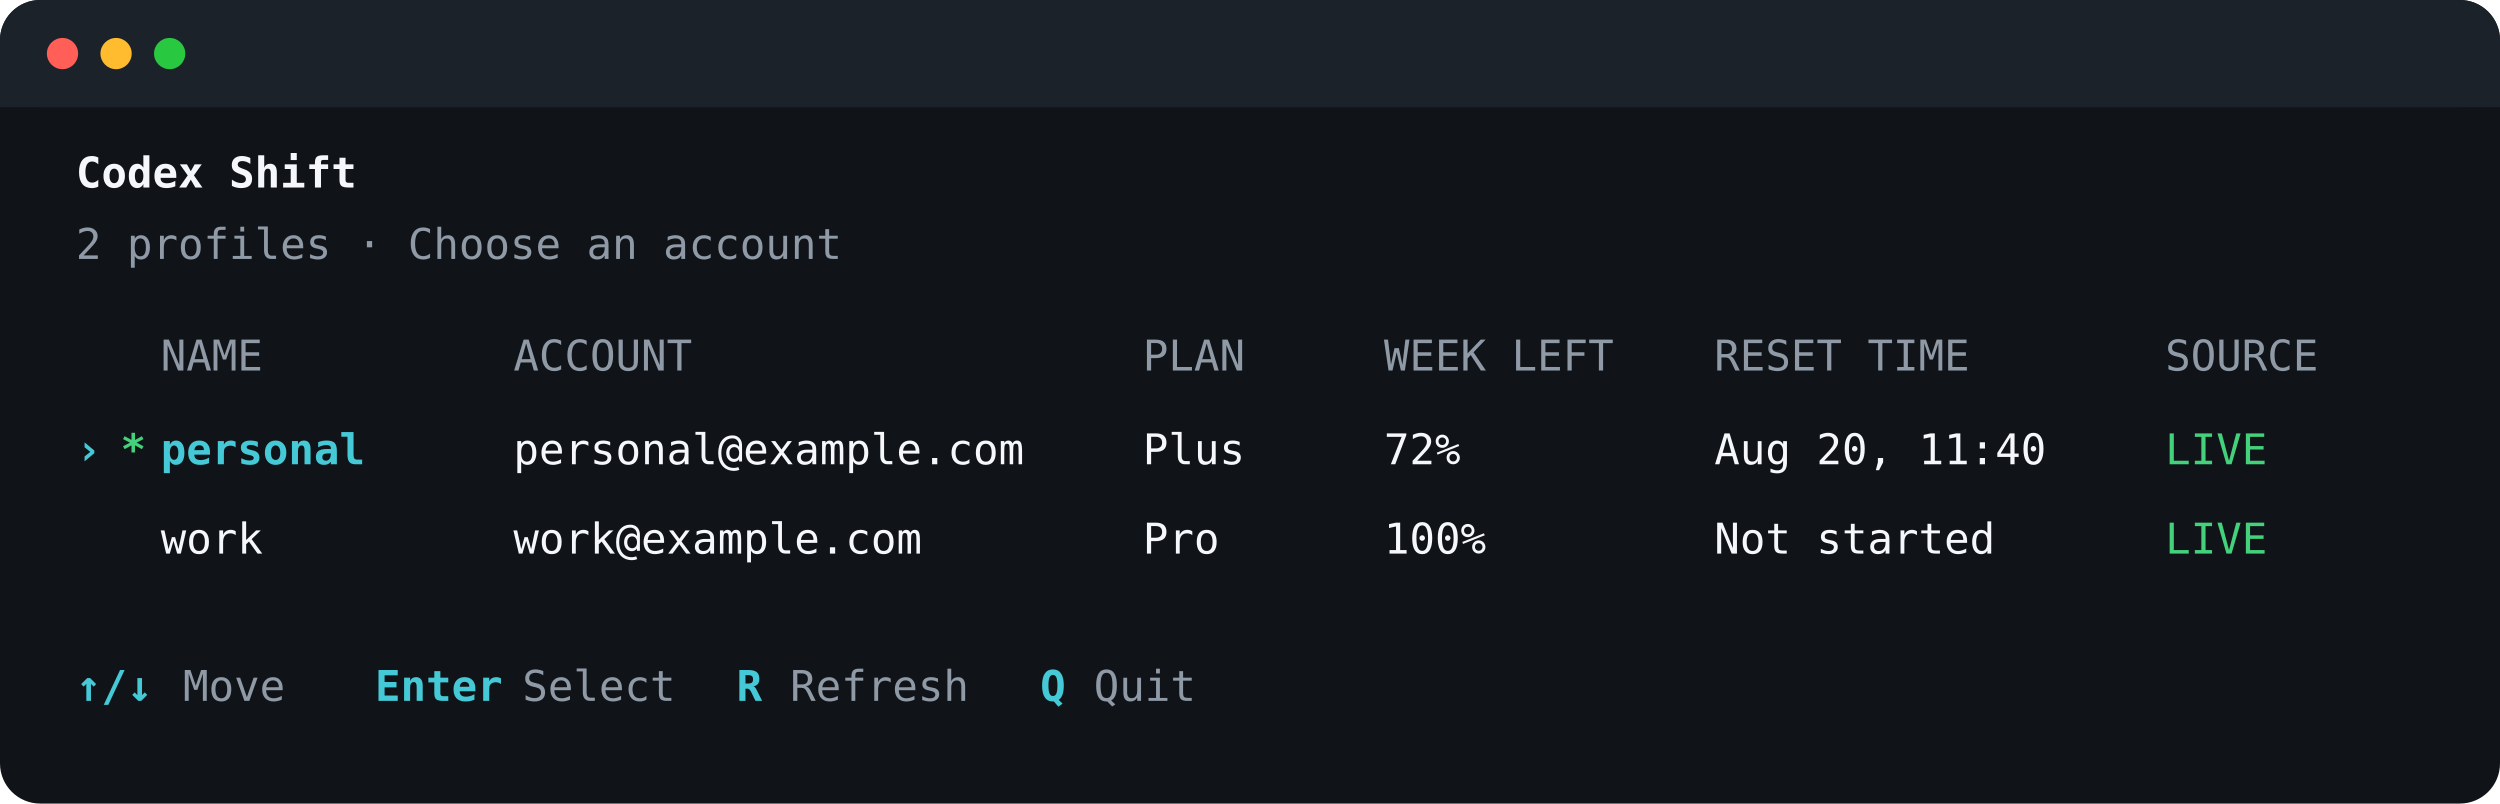
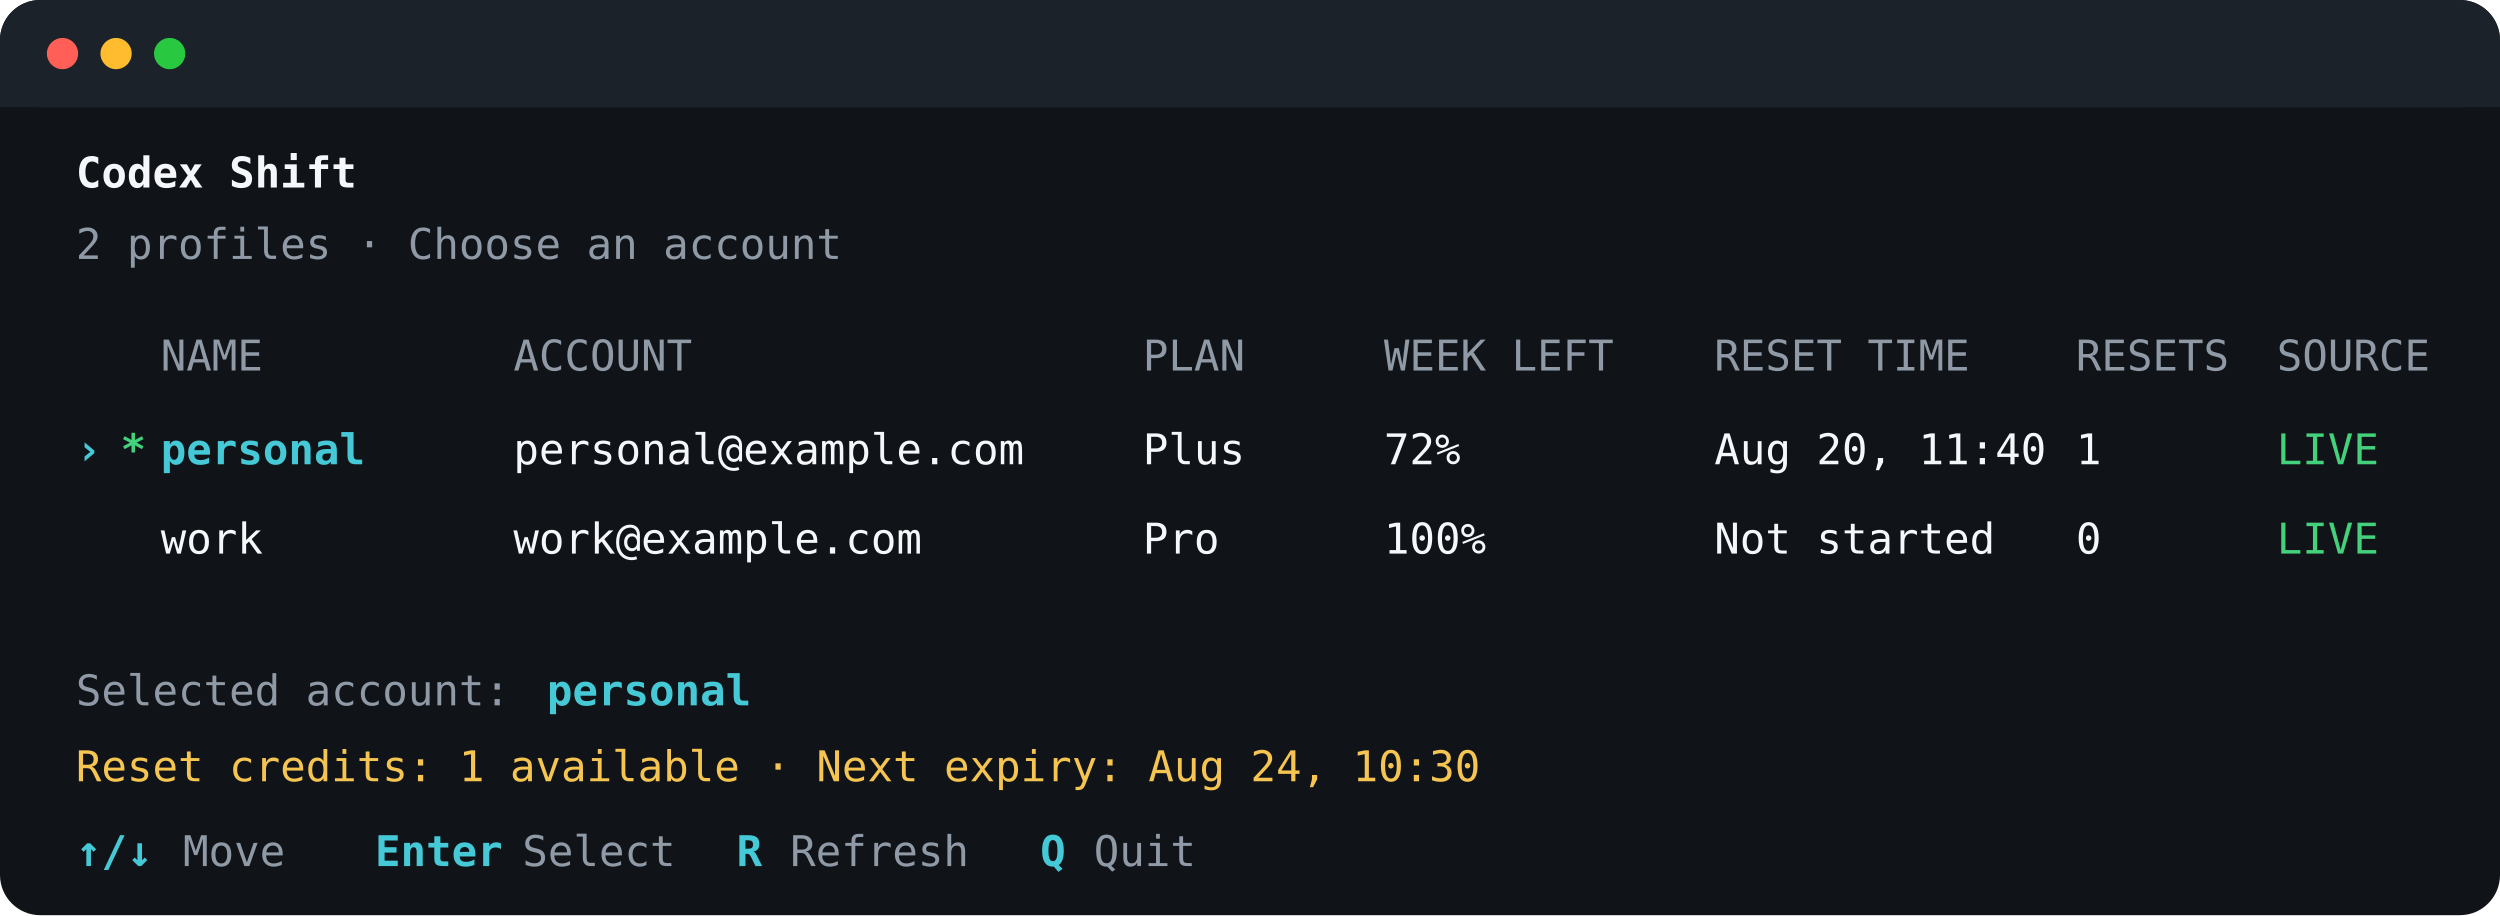
- <svg xmlns="http://www.w3.org/2000/svg" width="1120" height="360" viewBox="0 0 1120 360" role="img" aria-labelledby="title description">
-   <description id="description">An illustrative terminal showing two saved Codex profiles with account, plan, weekly usage, reset time, and live data source.</description>
-   <rect width="1120" height="360" rx="18" fill="#101418" />
+ <svg xmlns="http://www.w3.org/2000/svg" width="1120" height="410" viewBox="0 0 1120 410" role="img" aria-labelledby="title description">
+   <description id="description">An illustrative terminal showing two saved Codex profiles with account, plan, weekly usage, reset time, available earned resets, and live data source.</description>
+   <rect width="1120" height="410" rx="18" fill="#101418" />
  <rect width="1120" height="48" rx="18" fill="#1b2229" />
  <rect y="30" width="1120" height="18" fill="#1b2229" />
  <circle cx="28" cy="24" r="7" fill="#ff5f57" />
  <circle cx="52" cy="24" r="7" fill="#febc2e" />
  <circle cx="76" cy="24" r="7" fill="#28c840" />
  <g font-family="ui-monospace, SFMono-Regular, Menlo, Consolas, monospace" font-size="19">
    <text x="34" y="84" fill="#f5f7fa" font-weight="700">Codex Shift</text>
    <text x="34" y="116" fill="#8f9aa6">2 profiles · Choose an account</text>
    <text x="72" y="166" fill="#8f9aa6">NAME</text>
    <text x="230" y="166" fill="#8f9aa6">ACCOUNT</text>
    <text x="512" y="166" fill="#8f9aa6">PLAN</text>
    <text x="620" y="166" fill="#8f9aa6">WEEK LEFT</text>
    <text x="768" y="166" fill="#8f9aa6">RESET TIME</text>
-     <text x="970" y="166" fill="#8f9aa6">SOURCE</text>
+     <text x="930" y="166" fill="#8f9aa6">RESETS</text>
+     <text x="1020" y="166" fill="#8f9aa6">SOURCE</text>
    <text x="34" y="208" fill="#46c9d6" font-weight="700">›</text>
    <text x="54" y="208" fill="#43d17c" font-weight="700">*</text>
    <text x="72" y="208" fill="#46c9d6" font-weight="700">personal</text>
    <text x="230" y="208" fill="#f5f7fa">personal@example.com</text>
    <text x="512" y="208" fill="#f5f7fa">Plus</text>
    <text x="620" y="208" fill="#f5f7fa">72%</text>
    <text x="768" y="208" fill="#f5f7fa">Aug 20, 11:40</text>
-     <text x="970" y="208" fill="#43d17c">LIVE</text>
+     <text x="930" y="208" fill="#f5f7fa">1</text>
+     <text x="1020" y="208" fill="#43d17c">LIVE</text>
    <text x="72" y="248" fill="#f5f7fa">work</text>
    <text x="230" y="248" fill="#f5f7fa">work@example.com</text>
    <text x="512" y="248" fill="#f5f7fa">Pro</text>
    <text x="620" y="248" fill="#f5f7fa">100%</text>
    <text x="768" y="248" fill="#f5f7fa">Not started</text>
-     <text x="970" y="248" fill="#43d17c">LIVE</text>
-     <text x="34" y="314" fill="#46c9d6" font-weight="700">↑/↓</text>
-     <text x="82" y="314" fill="#8f9aa6">Move</text>
-     <text x="168" y="314" fill="#46c9d6" font-weight="700">Enter</text>
-     <text x="234" y="314" fill="#8f9aa6">Select</text>
-     <text x="330" y="314" fill="#46c9d6" font-weight="700">R</text>
-     <text x="354" y="314" fill="#8f9aa6">Refresh</text>
-     <text x="466" y="314" fill="#46c9d6" font-weight="700">Q</text>
-     <text x="490" y="314" fill="#8f9aa6">Quit</text>
+     <text x="930" y="248" fill="#f5f7fa">0</text>
+     <text x="1020" y="248" fill="#43d17c">LIVE</text>
+     <text x="34" y="316" fill="#8f9aa6">Selected account:</text>
+     <text x="245" y="316" fill="#46c9d6" font-weight="700">personal</text>
+     <text x="34" y="350" fill="#f5c451">Reset credits: 1 available · Next expiry: Aug 24, 10:30</text>
+     <text x="34" y="388" fill="#46c9d6" font-weight="700">↑/↓</text>
+     <text x="82" y="388" fill="#8f9aa6">Move</text>
+     <text x="168" y="388" fill="#46c9d6" font-weight="700">Enter</text>
+     <text x="234" y="388" fill="#8f9aa6">Select</text>
+     <text x="330" y="388" fill="#46c9d6" font-weight="700">R</text>
+     <text x="354" y="388" fill="#8f9aa6">Refresh</text>
+     <text x="466" y="388" fill="#46c9d6" font-weight="700">Q</text>
+     <text x="490" y="388" fill="#8f9aa6">Quit</text>
  </g>
</svg>
